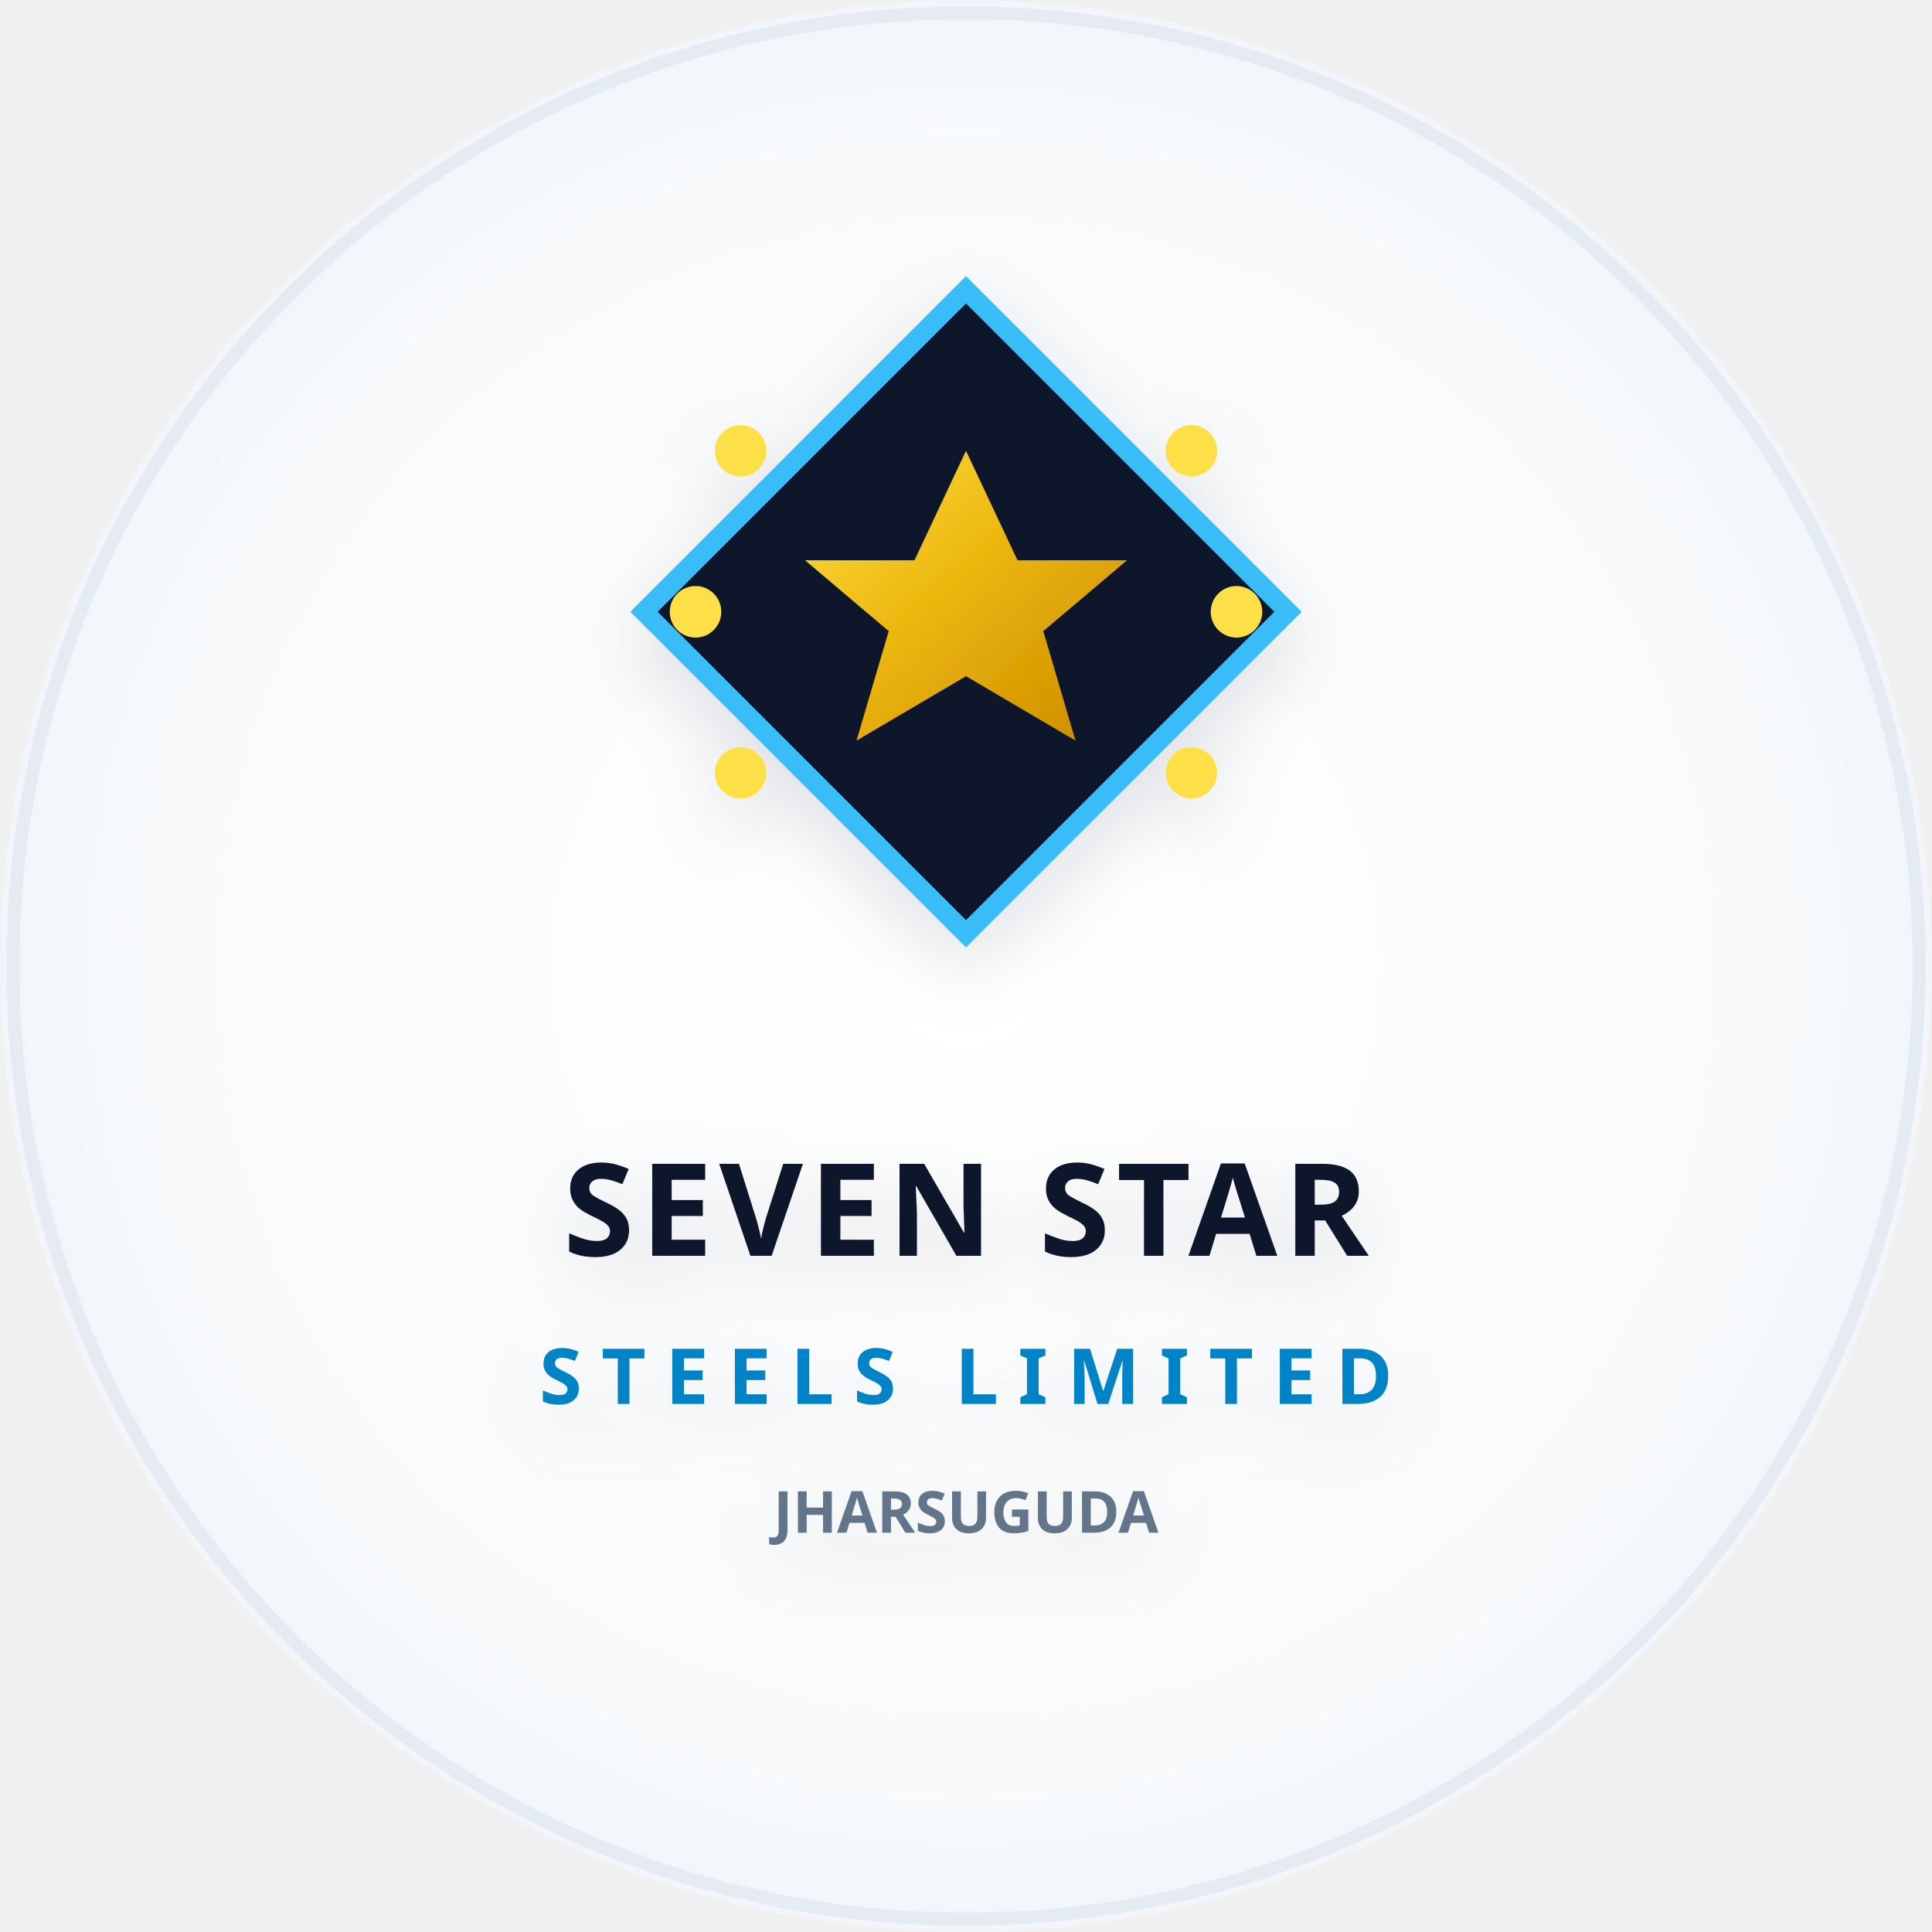
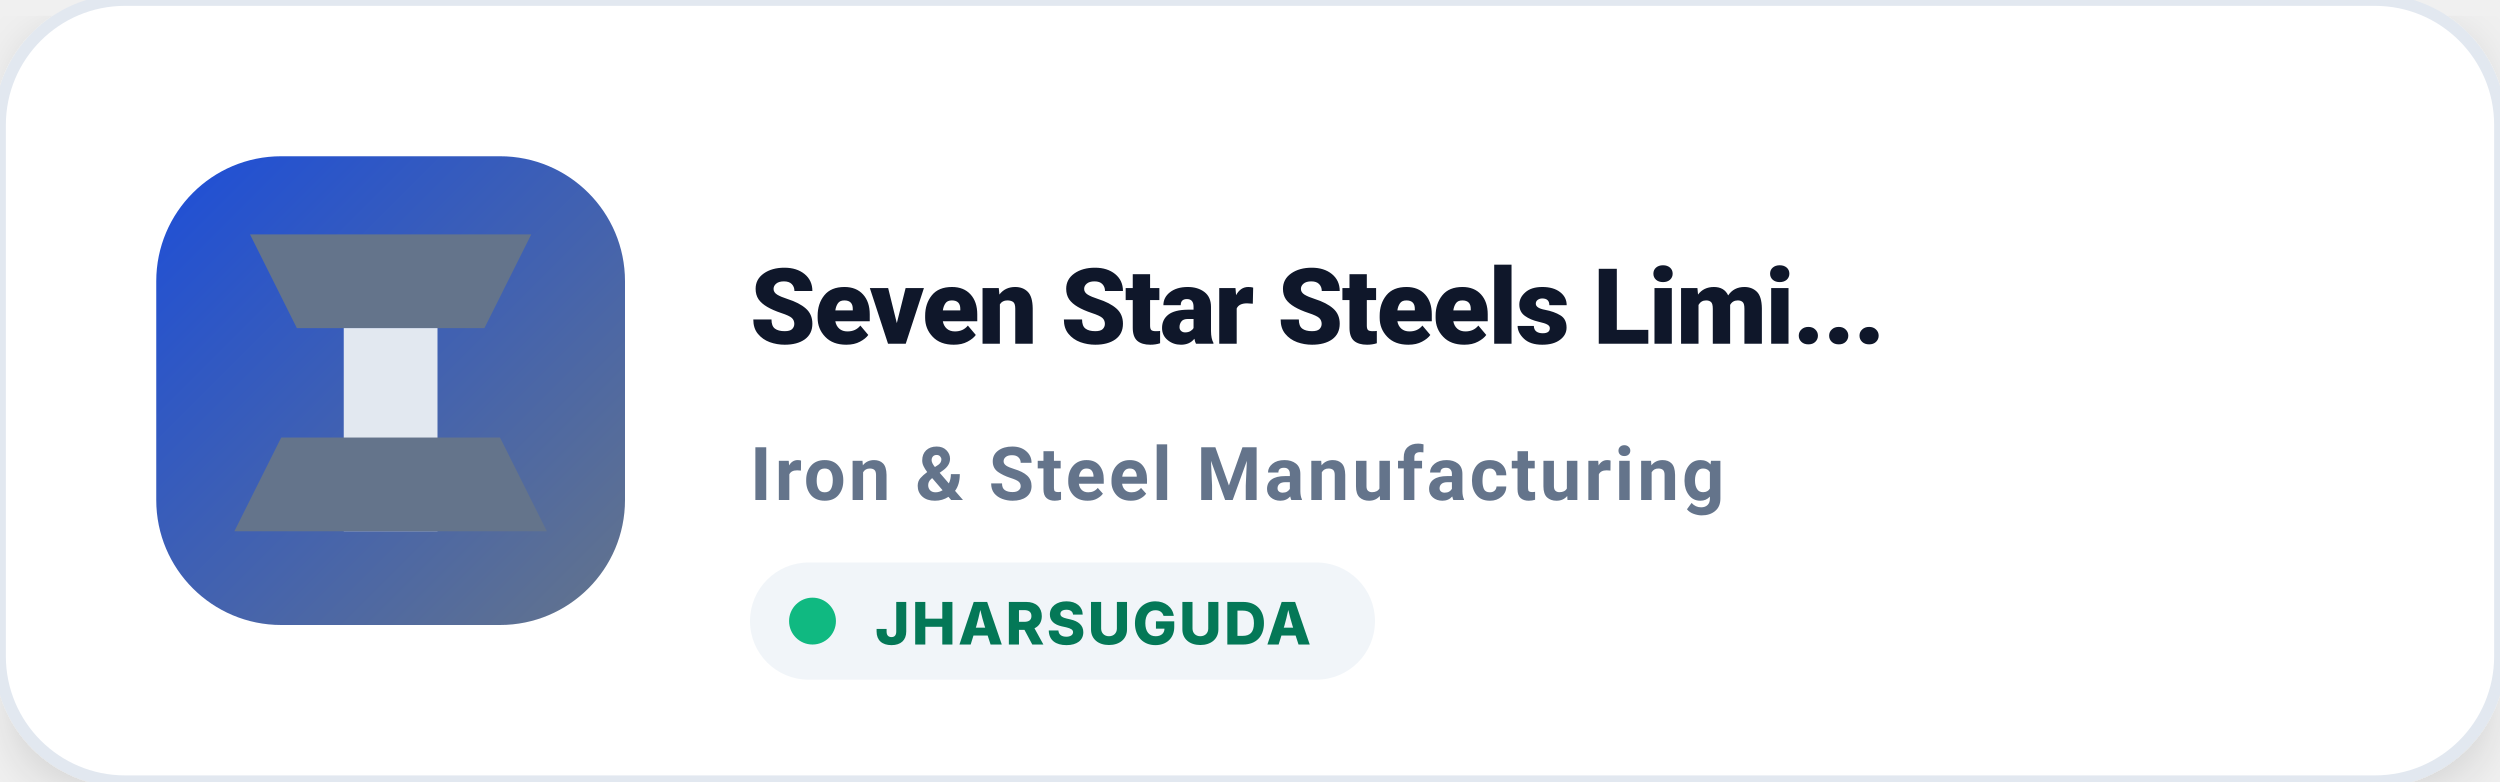
- <svg xmlns="http://www.w3.org/2000/svg" viewBox="0 0 300 300" width="300" height="300">
+ <svg xmlns="http://www.w3.org/2000/svg" viewBox="0 0 320 100" width="320" height="100">
  <defs>
-     <radialGradient id="logoBgGrad" cx="50%" cy="50%" r="50%">
-       <stop offset="0%" stop-color="#ffffff" />
-       <stop offset="85%" stop-color="#f8fafc" />
-       <stop offset="100%" stop-color="#f1f5f9" />
-     </radialGradient>
-     <linearGradient id="goldGrad" x1="0%" y1="0%" x2="100%" y2="100%">
-       <stop offset="0%" stop-color="#fde047" />
-       <stop offset="50%" stop-color="#eab308" />
-       <stop offset="100%" stop-color="#ca8a04" />
+     <linearGradient id="grad" x1="0%" y1="0%" x2="100%" y2="100%">
+       <stop offset="0%" stop-color="#1d4ed8" />
+       <stop offset="100%" stop-color="#64748b" />
    </linearGradient>
-     <linearGradient id="vedantaGrad" x1="0%" y1="0%" x2="100%" y2="100%">
-       <stop offset="0%" stop-color="#002b49" />
-       <stop offset="100%" stop-color="#005a9c" />
-     </linearGradient>
-     <linearGradient id="jswGrad" x1="0%" y1="0%" x2="100%" y2="100%">
-       <stop offset="0%" stop-color="#003366" />
-       <stop offset="100%" stop-color="#001a33" />
-     </linearGradient>
-     <linearGradient id="chromeMetal" x1="0%" y1="0%" x2="100%" y2="100%">
-       <stop offset="0%" stop-color="#f8fafc" />
-       <stop offset="40%" stop-color="#cbd5e1" />
-       <stop offset="70%" stop-color="#ffffff" />
-       <stop offset="100%" stop-color="#94a3b8" />
-     </linearGradient>
-     <filter id="logoShadow" x="-20%" y="-20%" width="140%" height="140%">
-       <feDropShadow dx="0" dy="4" stdDeviation="6" flood-color="#0f172a" flood-opacity="0.12" />
+     <filter id="shadow" x="-10%" y="-10%" width="120%" height="120%">
+       <feDropShadow dx="0" dy="2" stdDeviation="3" flood-opacity="0.12" />
    </filter>
  </defs>
-   <rect width="300" height="300" rx="150" fill="url(#logoBgGrad)" />
-   <circle cx="150" cy="150" r="148" fill="none" stroke="#e2e8f0" stroke-width="2" opacity="0.8" />
-   <g filter="url(#logoShadow)">
-     <g transform="translate(150, 95)">
-       <polygon points="0,-50 50,0 0,50 -50,0" fill="#0f172a" stroke="#38bdf8" stroke-width="3" />
-       <polygon points="0,-25 8,-8 25,-8 12,3 17,20 0,10 -17,20 -12,3 -25,-8 -8,-8" fill="url(#goldGrad)" />
-       <g fill="#fde047">
-         <circle cx="-35" cy="-25" r="4" />
-         <circle cx="-42" cy="0" r="4" />
-         <circle cx="-35" cy="25" r="4" />
-         <circle cx="35" cy="-25" r="4" />
-         <circle cx="42" cy="0" r="4" />
-         <circle cx="35" cy="25" r="4" />
-       </g>
-     </g>
-     <text x="150" y="195" font-family="sans-serif" font-size="20" font-weight="900" fill="#0f172a" text-anchor="middle" letter-spacing="1">SEVEN STAR</text>
-     <text x="150" y="218" font-family="sans-serif" font-size="12" font-weight="900" fill="#0284c7" text-anchor="middle" letter-spacing="3">STEELS LIMITED</text>
-     <text x="150" y="238" font-family="sans-serif" font-size="9" font-weight="700" fill="#64748b" text-anchor="middle">JHARSUGUDA</text>
+   <rect width="320" height="100" rx="16" fill="#ffffff" stroke="#e2e8f0" stroke-width="1.5" filter="url(#shadow)" />
+   <g>
+     <rect x="20" y="20" width="60" height="60" rx="16" fill="url(#grad)" />
+     <path d="M32 30 L68 30 L62 42 L38 42 Z" fill="#64748b" />
+     <rect x="44" y="42" width="12" height="26" fill="#e2e8f0" />
+     <path d="M30 68 L70 68 L64 56 L36 56 Z" fill="#64748b" />
+   </g>
+   <text x="96" y="44" font-family="-apple-system, BlinkMacSystemFont, 'Segoe UI', Roboto, 'Noto Sans', sans-serif" font-size="13.5" font-weight="800" fill="#0f172a" letter-spacing="-0.2px">
+     Seven Star Steels Limi...
+   </text>
+   <text x="96" y="64" font-family="-apple-system, BlinkMacSystemFont, 'Segoe UI', Roboto, 'Noto Sans', sans-serif" font-size="9.5" font-weight="600" fill="#64748b" letter-spacing="0.4px">
+     Iron &amp; Steel Manufacturing
+   </text>
+   <g transform="translate(96, 72)">
+     <rect width="80" height="15" rx="7.5" fill="#f1f5f9" />
+     <circle cx="8" cy="7.5" r="3" fill="#10b981" />
+     <text x="16" y="10.5" font-family="-apple-system, BlinkMacSystemFont, sans-serif" font-size="7.5" font-weight="800" fill="#047857" letter-spacing="0.3px">JHARSUGUDA</text>
  </g>
</svg>
